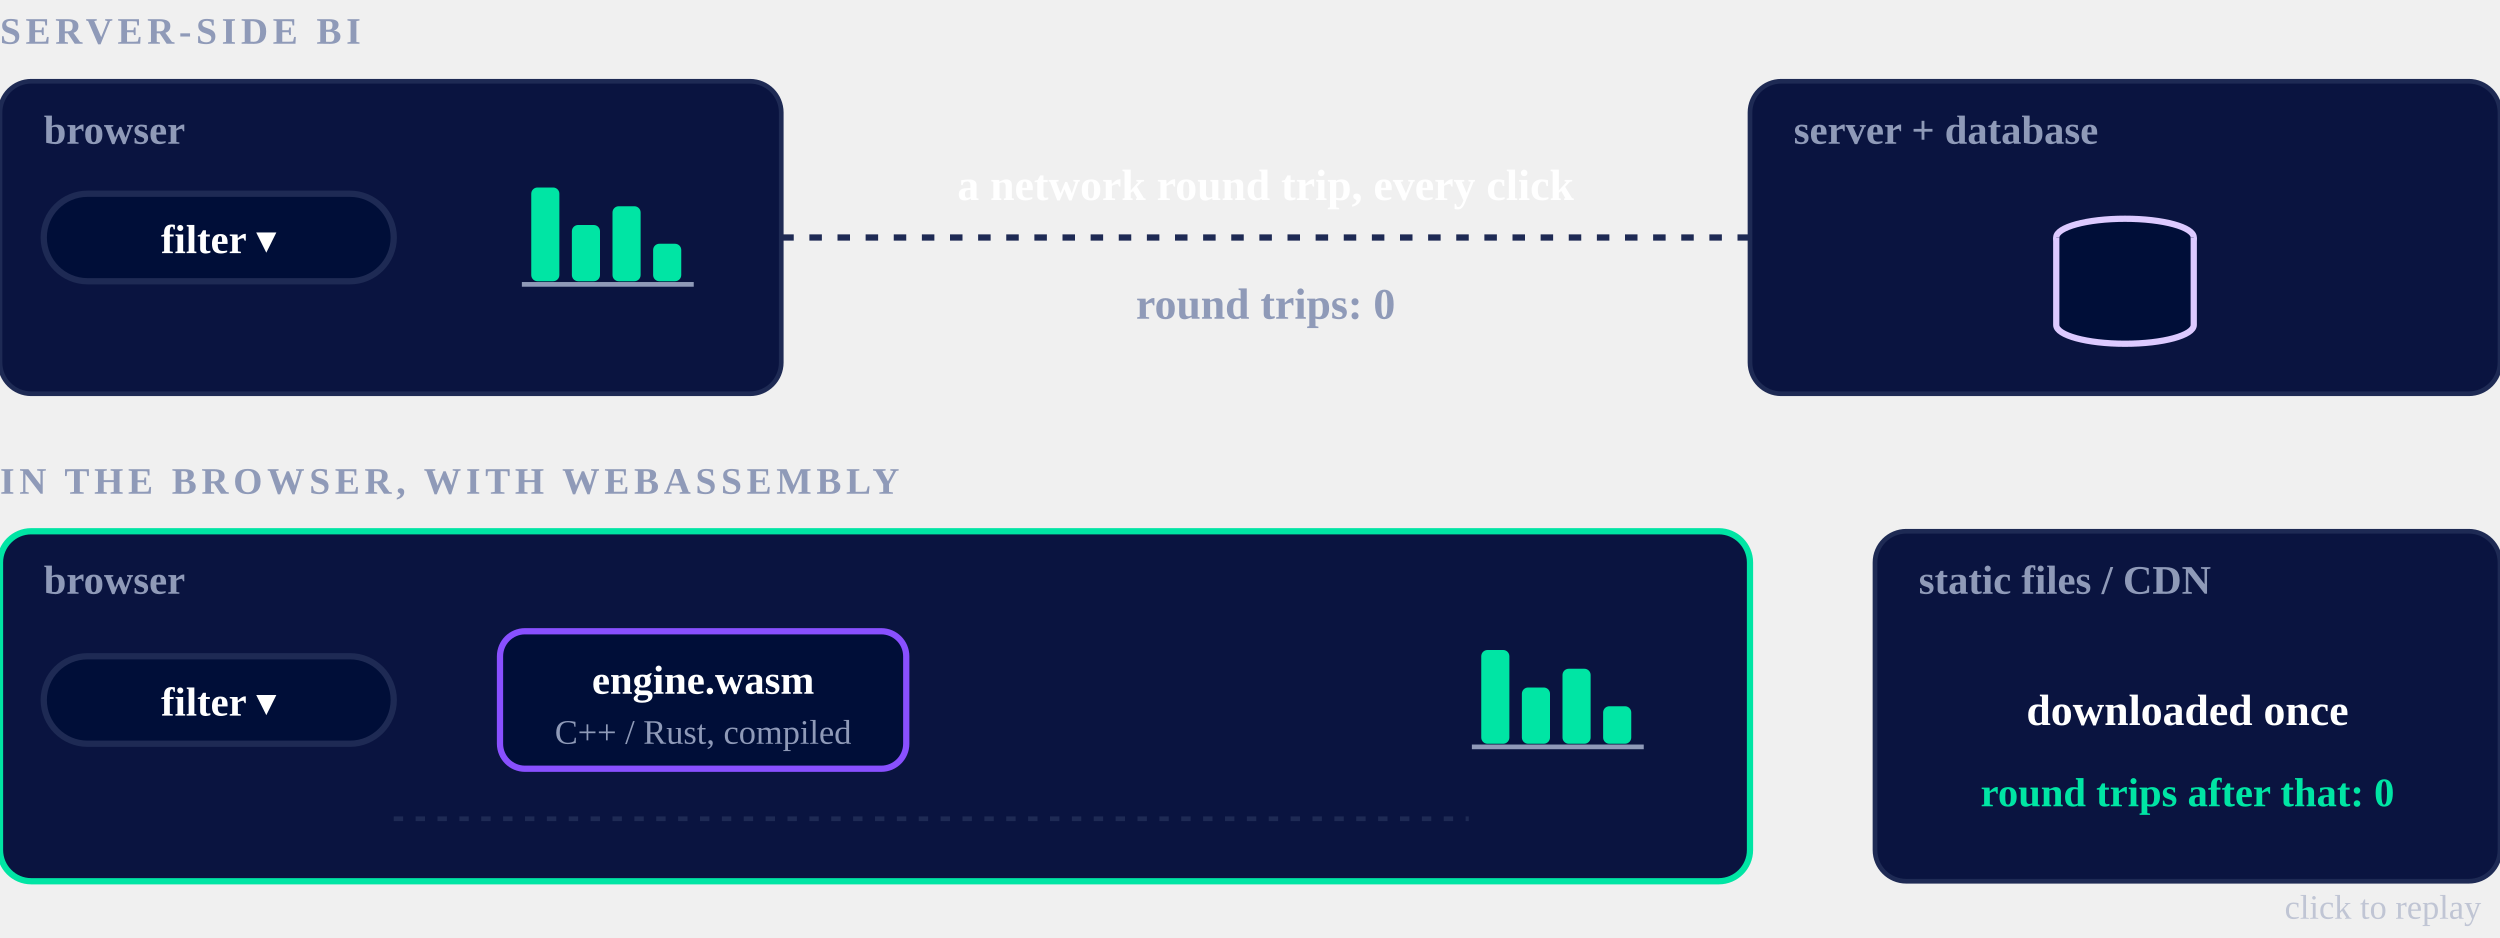
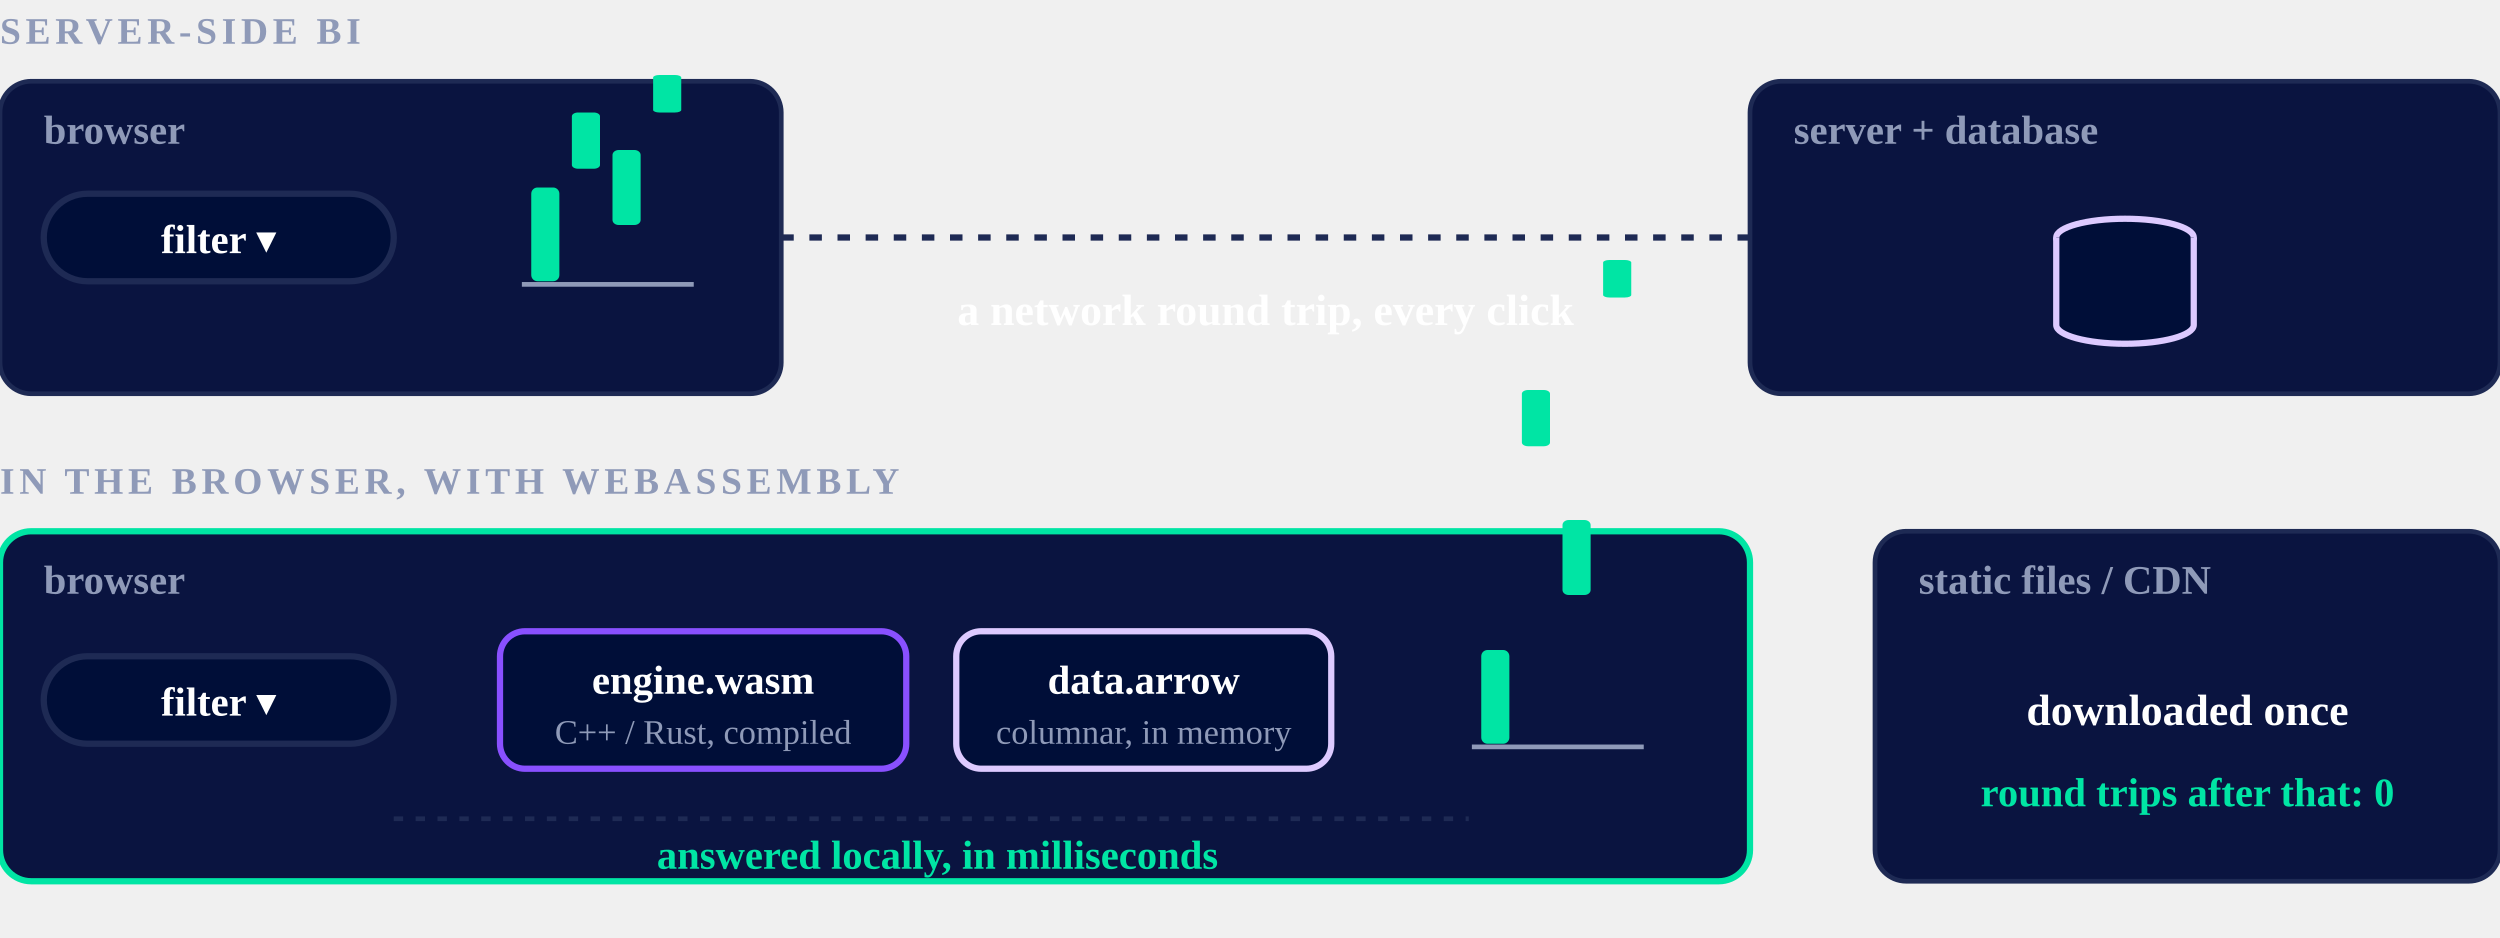
- <svg xmlns="http://www.w3.org/2000/svg" id="wasm" viewBox="0 0 800 300" width="100%" style="display:block; font-family:inherit; cursor:pointer;">
-   <text x="0" y="14" font-size="12" fill="#8F9AB8" text-anchor="start" font-weight="700" letter-spacing="1.5">SERVER-SIDE BI</text>
-   <rect x="0" y="26" width="250" height="100" rx="10" fill="#0a1440" stroke="#1E2A54" stroke-width="1.5" />
-   <text x="14" y="46" font-size="13" fill="#8F9AB8" text-anchor="start" font-weight="600">browser</text>
-   <rect x="14" y="62" width="112" height="28" rx="14" fill="#000E38" stroke="#1E2A54" stroke-width="2">
-     <animate attributeName="stroke" dur="10.0s" begin="0s;wasm.click" repeatCount="indefinite" calcMode="linear" keyTimes="0;0.155;0.16;0.19;0.21;0.355;0.36;0.39;0.41;0.555;0.56;0.59;0.61;0.755;0.76;0.79;0.81;1" values="#1E2A54;#1E2A54;#FFFFFF;#FFFFFF;#1E2A54;#1E2A54;#FFFFFF;#FFFFFF;#1E2A54;#1E2A54;#FFFFFF;#FFFFFF;#1E2A54;#1E2A54;#FFFFFF;#FFFFFF;#1E2A54;#1E2A54" />
-   </rect>
-   <text x="70" y="81" font-size="13" fill="#FFFFFF" text-anchor="middle" font-weight="600">filter ▾</text>
-   <rect x="170" y="60" width="9" height="30" rx="2" fill="#00E5A4">
-     <animate attributeName="height" dur="10.0s" begin="0s;wasm.click" repeatCount="indefinite" calcMode="linear" keyTimes="0;0.29;0.31;0.49;0.51;0.69;0.71;0.89;0.91;0.96;0.99;1" values="30;30;12;12;24;24;16;16;28;28;30;30" />
-     <animate attributeName="y" dur="10.0s" begin="0s;wasm.click" repeatCount="indefinite" calcMode="linear" keyTimes="0;0.29;0.31;0.49;0.51;0.69;0.71;0.89;0.91;0.96;0.99;1" values="60;60;78;78;66;66;74;74;62;62;60;60" />
-   </rect>
-   <rect x="183" y="72" width="9" height="18" rx="2" fill="#00E5A4">
-     <animate attributeName="height" dur="10.0s" begin="0s;wasm.click" repeatCount="indefinite" calcMode="linear" keyTimes="0;0.29;0.31;0.49;0.51;0.69;0.71;0.89;0.91;0.96;0.99;1" values="18;18;30;30;14;14;26;26;20;20;18;18" />
-     <animate attributeName="y" dur="10.0s" begin="0s;wasm.click" repeatCount="indefinite" calcMode="linear" keyTimes="0;0.29;0.31;0.49;0.51;0.69;0.71;0.89;0.91;0.96;0.99;1" values="72;72;60;60;76;76;64;64;70;70;72;72" />
-   </rect>
-   <rect x="196" y="66" width="9" height="24" rx="2" fill="#00E5A4">
-     <animate attributeName="height" dur="10.0s" begin="0s;wasm.click" repeatCount="indefinite" calcMode="linear" keyTimes="0;0.29;0.31;0.49;0.51;0.69;0.71;0.89;0.91;0.96;0.99;1" values="24;24;16;16;30;30;12;12;14;14;24;24" />
-     <animate attributeName="y" dur="10.0s" begin="0s;wasm.click" repeatCount="indefinite" calcMode="linear" keyTimes="0;0.29;0.31;0.49;0.51;0.69;0.71;0.89;0.91;0.96;0.99;1" values="66;66;74;74;60;60;78;78;76;76;66;66" />
-   </rect>
-   <rect x="209" y="78" width="9" height="12" rx="2" fill="#00E5A4">
-     <animate attributeName="height" dur="10.0s" begin="0s;wasm.click" repeatCount="indefinite" calcMode="linear" keyTimes="0;0.29;0.31;0.49;0.51;0.69;0.71;0.89;0.91;0.96;0.99;1" values="12;12;22;22;18;18;30;30;24;24;12;12" />
-     <animate attributeName="y" dur="10.0s" begin="0s;wasm.click" repeatCount="indefinite" calcMode="linear" keyTimes="0;0.29;0.31;0.49;0.51;0.69;0.71;0.89;0.91;0.96;0.99;1" values="78;78;68;68;72;72;60;60;66;66;78;78" />
-   </rect>
-   <line x1="167" y1="91" x2="222" y2="91" stroke="#8F9AB8" stroke-width="1.5" />
-   <rect x="560" y="26" width="240" height="100" rx="10" fill="#0a1440" stroke="#1E2A54" stroke-width="1.5" />
-   <text x="574" y="46" font-size="13" fill="#8F9AB8" text-anchor="start" font-weight="600">server + database</text>
-   <g transform="translate(680,92)">
-     <ellipse cy="-16" rx="22" ry="6" fill="#000E38" stroke="#DDCAFF" stroke-width="2" />
-     <path d="M-22,-16 v28 a22,6 0 0 0 44,0 v-28" fill="#000E38" stroke="#DDCAFF" stroke-width="2" />
+ <svg xmlns="http://www.w3.org/2000/svg" id="wasm" viewBox="0 0 800 300" width="100%" style="display:block; font-family:inherit;">
+   <style>@keyframes wasm-pop { from { opacity: 0; transform: translateY(8px); } to { opacity: 1; transform: none; } } @keyframes wasm-fade { from { opacity: 0; } to { opacity: 1; } } @keyframes wasm-blip { 0% { opacity: 0; } 8% { opacity: 1; } 92% { opacity: 1; } 100% { opacity: 0; } } #wasm .fragment.visible .pop { animation: wasm-pop .45s ease-out both; } #wasm .fragment.visible .fade { animation: wasm-fade .4s ease-out both; } #wasm .blip { opacity: 0; } #wasm .fragment.visible .blip { animation: wasm-blip 1s linear both; } @keyframes wasm-trip { 0% { opacity: 1; transform: translateX(0); } 40% { transform: translateX(298px); } 80% { opacity: 1; transform: translateX(0); } 81%, 100% { opacity: 0; transform: translateX(0); } } @keyframes wasm-wait { 0%, 80% { opacity: 1; } 81%, 100% { opacity: 0; } } @keyframes wasm-local { 0% { opacity: 1; transform: translateX(0); } 22% { opacity: 1; transform: translateX(344px); } 23%, 100% { opacity: 0; transform: translateX(344px); } } @keyframes wasm-pulse { 0%, 12% { stroke: #FFFFFF; } 20%, 100% { stroke: #1E2A54; } } @keyframes wasm-down { 0% { opacity: 1; transform: translateX(0); } 88% { opacity: 1; transform: translateX(-270px); } 100% { opacity: 0; transform: translateX(-270px); } } #wasm .fragment.visible .trip { animation: wasm-trip 3.6s linear .4s infinite both; } #wasm .fragment.visible .wait { animation: wasm-wait 3.6s linear .4s infinite both; } #wasm .fragment.visible .slow-pulse { animation: wasm-pulse 3.6s linear .4s infinite; } #wasm .fragment.visible .local { animation: wasm-local 1.4s linear 2.4s infinite both; } #wasm .fragment.visible .fast-pulse { animation: wasm-pulse 1.4s linear 2.4s infinite; } #wasm .fragment.visible .down { animation: wasm-down 1.6s ease-in-out .3s both; } @keyframes wasm-bar-slow-0 { 0%, 40% { transform: scaleY(1.00); } 42%, 90% { transform: scaleY(0.40); } 92%, 100% { transform: scaleY(1.00); } } #wasm .fragment.visible .bar-slow-0 { animation: wasm-bar-slow-0 7.2s linear 0.4s infinite; } @keyframes wasm-bar-slow-1 { 0%, 40% { transform: scaleY(0.60); } 42%, 90% { transform: scaleY(1.00); } 92%, 100% { transform: scaleY(0.60); } } #wasm .fragment.visible .bar-slow-1 { animation: wasm-bar-slow-1 7.2s linear 0.4s infinite; } @keyframes wasm-bar-slow-2 { 0%, 40% { transform: scaleY(0.80); } 42%, 90% { transform: scaleY(0.53); } 92%, 100% { transform: scaleY(0.80); } } #wasm .fragment.visible .bar-slow-2 { animation: wasm-bar-slow-2 7.2s linear 0.4s infinite; } @keyframes wasm-bar-slow-3 { 0%, 40% { transform: scaleY(0.40); } 42%, 90% { transform: scaleY(0.73); } 92%, 100% { transform: scaleY(0.40); } } #wasm .fragment.visible .bar-slow-3 { animation: wasm-bar-slow-3 7.2s linear 0.4s infinite; } @keyframes wasm-bar-fast-0 { 0%, 11% { transform: scaleY(1.00); } 13%, 61% { transform: scaleY(0.40); } 63%, 100% { transform: scaleY(1.00); } } #wasm .fragment.visible .bar-fast-0 { animation: wasm-bar-fast-0 2.8s linear 2.4s infinite; } @keyframes wasm-bar-fast-1 { 0%, 11% { transform: scaleY(0.60); } 13%, 61% { transform: scaleY(1.00); } 63%, 100% { transform: scaleY(0.60); } } #wasm .fragment.visible .bar-fast-1 { animation: wasm-bar-fast-1 2.8s linear 2.4s infinite; } @keyframes wasm-bar-fast-2 { 0%, 11% { transform: scaleY(0.80); } 13%, 61% { transform: scaleY(0.53); } 63%, 100% { transform: scaleY(0.80); } } #wasm .fragment.visible .bar-fast-2 { animation: wasm-bar-fast-2 2.8s linear 2.4s infinite; } @keyframes wasm-bar-fast-3 { 0%, 11% { transform: scaleY(0.40); } 13%, 61% { transform: scaleY(0.73); } 63%, 100% { transform: scaleY(0.40); } } #wasm .fragment.visible .bar-fast-3 { animation: wasm-bar-fast-3 2.8s linear 2.4s infinite; } #wasm [class^='bar-'] { transform-box: fill-box; transform-origin: bottom; }</style>
+   <g class="fragment" data-fragment-index="1">
+     <text x="0" y="14" font-size="12" fill="#8F9AB8" text-anchor="start" font-weight="700" letter-spacing="1.5">SERVER-SIDE BI</text>
+     <rect x="0" y="26" width="250" height="100" rx="10" fill="#0a1440" stroke="#1E2A54" stroke-width="1.5" />
+     <text x="14" y="46" font-size="13" fill="#8F9AB8" text-anchor="start" font-weight="600">browser</text>
+     <rect class="slow-pulse" x="14" y="62" width="112" height="28" rx="14" fill="#000E38" stroke="#1E2A54" stroke-width="2" />
+     <text x="70" y="81" font-size="13" fill="#FFFFFF" text-anchor="middle" font-weight="600">filter ▾</text>
+     <rect class="bar-slow-0" x="170" y="60" width="9" height="30" rx="2" fill="#00E5A4" style="transform: scaleY(1.00)" />
+     <rect class="bar-slow-1" x="183" y="60" width="9" height="30" rx="2" fill="#00E5A4" style="transform: scaleY(0.60)" />
+     <rect class="bar-slow-2" x="196" y="60" width="9" height="30" rx="2" fill="#00E5A4" style="transform: scaleY(0.80)" />
+     <rect class="bar-slow-3" x="209" y="60" width="9" height="30" rx="2" fill="#00E5A4" style="transform: scaleY(0.40)" />
+     <line x1="167" y1="91" x2="222" y2="91" stroke="#8F9AB8" stroke-width="1.5" />
+     <rect x="560" y="26" width="240" height="100" rx="10" fill="#0a1440" stroke="#1E2A54" stroke-width="1.5" />
+     <text x="574" y="46" font-size="13" fill="#8F9AB8" text-anchor="start" font-weight="600">server + database</text>
+     <g transform="translate(680,92)">
+       <ellipse cy="-16" rx="22" ry="6" fill="#000E38" stroke="#DDCAFF" stroke-width="2" />
+       <path d="M-22,-16 v28 a22,6 0 0 0 44,0 v-28" fill="#000E38" stroke="#DDCAFF" stroke-width="2" />
+     </g>
+     <line x1="250" y1="76" x2="560" y2="76" stroke="#1E2A54" stroke-width="2" stroke-dasharray="4 5" />
+     <circle class="trip" cx="256" cy="76" r="7" fill="#DDCAFF" style="opacity:0" />
+     <g class="wait" style="opacity:0">
+       <text x="132" y="114" font-size="13" fill="#FFC857" text-anchor="middle" font-weight="600">waiting…</text>
+     </g>
+     <text x="405" y="104" font-size="14" fill="#FFFFFF" text-anchor="middle" font-weight="600">a network round trip, every click</text>
  </g>
-   <line x1="250" y1="76" x2="560" y2="76" stroke="#1E2A54" stroke-width="2" stroke-dasharray="4 5" />
-   <circle cx="250" cy="76" r="7" fill="#DDCAFF" opacity="0">
-     <animate attributeName="cx" dur="10.0s" begin="0s;wasm.click" repeatCount="indefinite" calcMode="linear" keyTimes="0;0.16;0.22;0.23;0.29;1" values="256;256;554;554;256;256" />
-     <animate attributeName="opacity" dur="10.0s" begin="0s;wasm.click" repeatCount="indefinite" calcMode="linear" keyTimes="0;0.159;0.16;0.29;0.291;1" values="0;0;1;1;0;0" />
-   </circle>
-   <g opacity="0">
-     <animate attributeName="opacity" dur="10.0s" begin="0s;wasm.click" repeatCount="indefinite" calcMode="linear" keyTimes="0;0.16;0.17;0.27;0.28;1" values="0;0;1;1;0;0" />
-     <text x="132" y="114" font-size="13" fill="#FFC857" text-anchor="middle" font-weight="600">waiting…</text>
+   <g class="fragment" data-fragment-index="2">
+     <text x="0" y="158" font-size="12" fill="#8F9AB8" text-anchor="start" font-weight="700" letter-spacing="1.5">IN THE BROWSER, WITH WEBASSEMBLY</text>
+     <rect x="0" y="170" width="560" height="112" rx="10" fill="#0a1440" stroke="#00E5A4" stroke-width="2" />
+     <text x="14" y="190" font-size="13" fill="#8F9AB8" text-anchor="start" font-weight="600">browser</text>
+     <rect class="fast-pulse" x="14" y="210" width="112" height="28" rx="14" fill="#000E38" stroke="#1E2A54" stroke-width="2" />
+     <text x="70" y="229" font-size="13" fill="#FFFFFF" text-anchor="middle" font-weight="600">filter ▾</text>
+     <rect class="bar-fast-0" x="474" y="208" width="9" height="30" rx="2" fill="#00E5A4" style="transform: scaleY(1.00)" />
+     <rect class="bar-fast-1" x="487" y="208" width="9" height="30" rx="2" fill="#00E5A4" style="transform: scaleY(0.60)" />
+     <rect class="bar-fast-2" x="500" y="208" width="9" height="30" rx="2" fill="#00E5A4" style="transform: scaleY(0.80)" />
+     <rect class="bar-fast-3" x="513" y="208" width="9" height="30" rx="2" fill="#00E5A4" style="transform: scaleY(0.40)" />
+     <line x1="471" y1="239" x2="526" y2="239" stroke="#8F9AB8" stroke-width="1.5" />
+     <rect x="160" y="202" width="130" height="44" rx="8" fill="#000E38" stroke="#8950FF" stroke-width="2" />
+     <text x="225" y="222" font-size="13" fill="#FFFFFF" text-anchor="middle" font-weight="700" style="font-family:var(--marimo-monospace-font, ui-monospace, SFMono-Regular, Menlo, monospace)">engine.wasm</text>
+     <text x="225" y="238" font-size="11" fill="#8F9AB8" text-anchor="middle">C++ / Rust, compiled</text>
+     <g class="pop" style="animation-delay:1.90s">
+       <rect x="306" y="202" width="120" height="44" rx="8" fill="#000E38" stroke="#DDCAFF" stroke-width="2" />
+       <text x="366" y="222" font-size="13" fill="#FFFFFF" text-anchor="middle" font-weight="700" style="font-family:var(--marimo-monospace-font, ui-monospace, SFMono-Regular, Menlo, monospace)">data.arrow</text>
+       <text x="366" y="238" font-size="11" fill="#8F9AB8" text-anchor="middle">columnar, in memory</text>
+     </g>
+     <rect x="600" y="170" width="200" height="112" rx="10" fill="#0a1440" stroke="#1E2A54" stroke-width="1.5" />
+     <text x="614" y="190" font-size="13" fill="#8F9AB8" text-anchor="start" font-weight="600">static files / CDN</text>
+     <text x="700" y="232" font-size="14" fill="#FFFFFF" text-anchor="middle" font-weight="600">downloaded once</text>
+     <rect class="down" x="640" y="254" width="60" height="18" rx="9" fill="#DDCAFF" style="opacity:0" />
+     <line x1="126" y1="262" x2="470" y2="262" stroke="#1E2A54" stroke-width="1.5" stroke-dasharray="3 4" />
+     <circle class="local" cx="126" cy="262" r="6" fill="#00E5A4" style="opacity:0" />
+     <g class="fade" style="animation-delay:2.40s">
+       <text x="300" y="278" font-size="13" fill="#00E5A4" text-anchor="middle" font-weight="600">answered locally, in milliseconds</text>
+       <text x="700" y="258" font-size="13" fill="#00E5A4" text-anchor="middle" font-weight="700">round trips after that: 0</text>
+     </g>
  </g>
-   <circle cx="250" cy="76" r="7" fill="#DDCAFF" opacity="0">
-     <animate attributeName="cx" dur="10.0s" begin="0s;wasm.click" repeatCount="indefinite" calcMode="linear" keyTimes="0;0.36;0.42;0.43;0.49;1" values="256;256;554;554;256;256" />
-     <animate attributeName="opacity" dur="10.0s" begin="0s;wasm.click" repeatCount="indefinite" calcMode="linear" keyTimes="0;0.359;0.36;0.49;0.491;1" values="0;0;1;1;0;0" />
-   </circle>
-   <g opacity="0">
-     <animate attributeName="opacity" dur="10.0s" begin="0s;wasm.click" repeatCount="indefinite" calcMode="linear" keyTimes="0;0.36;0.37;0.47;0.48;1" values="0;0;1;1;0;0" />
-     <text x="132" y="114" font-size="13" fill="#FFC857" text-anchor="middle" font-weight="600">waiting…</text>
-   </g>
-   <circle cx="250" cy="76" r="7" fill="#DDCAFF" opacity="0">
-     <animate attributeName="cx" dur="10.0s" begin="0s;wasm.click" repeatCount="indefinite" calcMode="linear" keyTimes="0;0.56;0.62;0.63;0.69;1" values="256;256;554;554;256;256" />
-     <animate attributeName="opacity" dur="10.0s" begin="0s;wasm.click" repeatCount="indefinite" calcMode="linear" keyTimes="0;0.559;0.56;0.69;0.691;1" values="0;0;1;1;0;0" />
-   </circle>
-   <g opacity="0">
-     <animate attributeName="opacity" dur="10.0s" begin="0s;wasm.click" repeatCount="indefinite" calcMode="linear" keyTimes="0;0.56;0.57;0.67;0.68;1" values="0;0;1;1;0;0" />
-     <text x="132" y="114" font-size="13" fill="#FFC857" text-anchor="middle" font-weight="600">waiting…</text>
-   </g>
-   <circle cx="250" cy="76" r="7" fill="#DDCAFF" opacity="0">
-     <animate attributeName="cx" dur="10.0s" begin="0s;wasm.click" repeatCount="indefinite" calcMode="linear" keyTimes="0;0.76;0.82;0.83;0.89;1" values="256;256;554;554;256;256" />
-     <animate attributeName="opacity" dur="10.0s" begin="0s;wasm.click" repeatCount="indefinite" calcMode="linear" keyTimes="0;0.759;0.76;0.89;0.891;1" values="0;0;1;1;0;0" />
-   </circle>
-   <g opacity="0">
-     <animate attributeName="opacity" dur="10.0s" begin="0s;wasm.click" repeatCount="indefinite" calcMode="linear" keyTimes="0;0.76;0.77;0.87;0.88;1" values="0;0;1;1;0;0" />
-     <text x="132" y="114" font-size="13" fill="#FFC857" text-anchor="middle" font-weight="600">waiting…</text>
-   </g>
-   <text x="405" y="64" font-size="14" fill="#FFFFFF" text-anchor="middle" font-weight="600">a network round trip, every click</text>
-   <g opacity="1">
-     <animate attributeName="opacity" dur="10.0s" begin="0s;wasm.click" repeatCount="indefinite" calcMode="linear" keyTimes="0;0.16;0.161;0.99;1" values="1;1;0;0;1" />
-     <text x="405" y="102" font-size="14" fill="#8F9AB8" text-anchor="middle" font-weight="700">round trips: 0</text>
-   </g>
-   <g opacity="0">
-     <animate attributeName="opacity" dur="10.0s" begin="0s;wasm.click" repeatCount="indefinite" calcMode="linear" keyTimes="0;0.16;0.161;0.36;0.361;1" values="0;0;1;1;0;0" />
-     <text x="405" y="102" font-size="14" fill="#DDCAFF" text-anchor="middle" font-weight="700">round trips: 1</text>
-   </g>
-   <g opacity="0">
-     <animate attributeName="opacity" dur="10.0s" begin="0s;wasm.click" repeatCount="indefinite" calcMode="linear" keyTimes="0;0.36;0.361;0.56;0.561;1" values="0;0;1;1;0;0" />
-     <text x="405" y="102" font-size="14" fill="#DDCAFF" text-anchor="middle" font-weight="700">round trips: 2</text>
-   </g>
-   <g opacity="0">
-     <animate attributeName="opacity" dur="10.0s" begin="0s;wasm.click" repeatCount="indefinite" calcMode="linear" keyTimes="0;0.56;0.561;0.76;0.761;1" values="0;0;1;1;0;0" />
-     <text x="405" y="102" font-size="14" fill="#DDCAFF" text-anchor="middle" font-weight="700">round trips: 3</text>
-   </g>
-   <g opacity="0">
-     <animate attributeName="opacity" dur="10.0s" begin="0s;wasm.click" repeatCount="indefinite" calcMode="linear" keyTimes="0;0.76;0.761;0.96;0.961;1" values="0;0;1;1;0;0" />
-     <text x="405" y="102" font-size="14" fill="#DDCAFF" text-anchor="middle" font-weight="700">round trips: 4</text>
-   </g>
-   <text x="0" y="158" font-size="12" fill="#8F9AB8" text-anchor="start" font-weight="700" letter-spacing="1.5">IN THE BROWSER, WITH WEBASSEMBLY</text>
-   <rect x="0" y="170" width="560" height="112" rx="10" fill="#0a1440" stroke="#00E5A4" stroke-width="2" />
-   <text x="14" y="190" font-size="13" fill="#8F9AB8" text-anchor="start" font-weight="600">browser</text>
-   <rect x="14" y="210" width="112" height="28" rx="14" fill="#000E38" stroke="#1E2A54" stroke-width="2">
-     <animate attributeName="stroke" dur="10.0s" begin="0s;wasm.click" repeatCount="indefinite" calcMode="linear" keyTimes="0;0.155;0.16;0.19;0.21;0.355;0.36;0.39;0.41;0.555;0.56;0.59;0.61;0.755;0.76;0.79;0.81;1" values="#1E2A54;#1E2A54;#FFFFFF;#FFFFFF;#1E2A54;#1E2A54;#FFFFFF;#FFFFFF;#1E2A54;#1E2A54;#FFFFFF;#FFFFFF;#1E2A54;#1E2A54;#FFFFFF;#FFFFFF;#1E2A54;#1E2A54" />
-   </rect>
-   <text x="70" y="229" font-size="13" fill="#FFFFFF" text-anchor="middle" font-weight="600">filter ▾</text>
-   <rect x="474" y="208" width="9" height="30" rx="2" fill="#00E5A4">
-     <animate attributeName="height" dur="10.0s" begin="0s;wasm.click" repeatCount="indefinite" calcMode="linear" keyTimes="0;0.185;0.205;0.385;0.405;0.585;0.605;0.785;0.805;0.96;0.99;1" values="30;30;12;12;24;24;16;16;28;28;30;30" />
-     <animate attributeName="y" dur="10.0s" begin="0s;wasm.click" repeatCount="indefinite" calcMode="linear" keyTimes="0;0.185;0.205;0.385;0.405;0.585;0.605;0.785;0.805;0.96;0.99;1" values="208;208;226;226;214;214;222;222;210;210;208;208" />
-   </rect>
-   <rect x="487" y="220" width="9" height="18" rx="2" fill="#00E5A4">
-     <animate attributeName="height" dur="10.0s" begin="0s;wasm.click" repeatCount="indefinite" calcMode="linear" keyTimes="0;0.185;0.205;0.385;0.405;0.585;0.605;0.785;0.805;0.96;0.99;1" values="18;18;30;30;14;14;26;26;20;20;18;18" />
-     <animate attributeName="y" dur="10.0s" begin="0s;wasm.click" repeatCount="indefinite" calcMode="linear" keyTimes="0;0.185;0.205;0.385;0.405;0.585;0.605;0.785;0.805;0.96;0.99;1" values="220;220;208;208;224;224;212;212;218;218;220;220" />
-   </rect>
-   <rect x="500" y="214" width="9" height="24" rx="2" fill="#00E5A4">
-     <animate attributeName="height" dur="10.0s" begin="0s;wasm.click" repeatCount="indefinite" calcMode="linear" keyTimes="0;0.185;0.205;0.385;0.405;0.585;0.605;0.785;0.805;0.96;0.99;1" values="24;24;16;16;30;30;12;12;14;14;24;24" />
-     <animate attributeName="y" dur="10.0s" begin="0s;wasm.click" repeatCount="indefinite" calcMode="linear" keyTimes="0;0.185;0.205;0.385;0.405;0.585;0.605;0.785;0.805;0.96;0.99;1" values="214;214;222;222;208;208;226;226;224;224;214;214" />
-   </rect>
-   <rect x="513" y="226" width="9" height="12" rx="2" fill="#00E5A4">
-     <animate attributeName="height" dur="10.0s" begin="0s;wasm.click" repeatCount="indefinite" calcMode="linear" keyTimes="0;0.185;0.205;0.385;0.405;0.585;0.605;0.785;0.805;0.96;0.99;1" values="12;12;22;22;18;18;30;30;24;24;12;12" />
-     <animate attributeName="y" dur="10.0s" begin="0s;wasm.click" repeatCount="indefinite" calcMode="linear" keyTimes="0;0.185;0.205;0.385;0.405;0.585;0.605;0.785;0.805;0.96;0.99;1" values="226;226;216;216;220;220;208;208;214;214;226;226" />
-   </rect>
-   <line x1="471" y1="239" x2="526" y2="239" stroke="#8F9AB8" stroke-width="1.5" />
-   <rect x="160" y="202" width="130" height="44" rx="8" fill="#000E38" stroke="#8950FF" stroke-width="2" />
-   <text x="225" y="222" font-size="13" fill="#FFFFFF" text-anchor="middle" font-weight="700" style="font-family:var(--marimo-monospace-font, ui-monospace, SFMono-Regular, Menlo, monospace)">engine.wasm</text>
-   <text x="225" y="238" font-size="11" fill="#8F9AB8" text-anchor="middle">C++ / Rust, compiled</text>
-   <g opacity="0">
-     <animate attributeName="opacity" dur="10.0s" begin="0s;wasm.click" repeatCount="indefinite" calcMode="linear" keyTimes="0;0.12;0.155;0.96;0.995;1" values="0;0;1;1;0;0" />
-     <rect x="306" y="202" width="120" height="44" rx="8" fill="#000E38" stroke="#DDCAFF" stroke-width="2" />
-     <text x="366" y="222" font-size="13" fill="#FFFFFF" text-anchor="middle" font-weight="700" style="font-family:var(--marimo-monospace-font, ui-monospace, SFMono-Regular, Menlo, monospace)">data.arrow</text>
-     <text x="366" y="238" font-size="11" fill="#8F9AB8" text-anchor="middle">columnar, in memory</text>
-   </g>
-   <rect x="600" y="170" width="200" height="112" rx="10" fill="#0a1440" stroke="#1E2A54" stroke-width="1.5" />
-   <text x="614" y="190" font-size="13" fill="#8F9AB8" text-anchor="start" font-weight="600">static files / CDN</text>
-   <text x="700" y="232" font-size="14" fill="#FFFFFF" text-anchor="middle" font-weight="600">downloaded once</text>
-   <g opacity="0">
-     <animate attributeName="opacity" dur="10.0s" begin="0s;wasm.click" repeatCount="indefinite" calcMode="linear" keyTimes="0;0.02;0.025;0.12;0.13;1" values="0;0;1;1;0;0" />
-     <rect x="0" y="254" width="60" height="18" rx="9" fill="#DDCAFF">
-       <animate attributeName="x" dur="10.0s" begin="0s;wasm.click" repeatCount="indefinite" calcMode="linear" keyTimes="0;0.02;0.12;1" values="640;640;370;370" />
-     </rect>
-   </g>
-   <circle cx="126" cy="262" r="6" fill="#00E5A4" opacity="0">
-     <animate attributeName="cx" dur="10.0s" begin="0s;wasm.click" repeatCount="indefinite" calcMode="linear" keyTimes="0;0.16;0.185;1" values="126;126;470;470" />
-     <animate attributeName="opacity" dur="10.0s" begin="0s;wasm.click" repeatCount="indefinite" calcMode="linear" keyTimes="0;0.159;0.16;0.185;0.186;1" values="0;0;1;1;0;0" />
-   </circle>
-   <g opacity="0">
-     <animate attributeName="opacity" dur="10.0s" begin="0s;wasm.click" repeatCount="indefinite" calcMode="linear" keyTimes="0;0.16;0.17;0.26;0.27;1" values="0;0;1;1;0;0" />
-     <text x="300" y="274" font-size="13" fill="#00E5A4" text-anchor="middle" font-weight="600">answered locally, in milliseconds</text>
-   </g>
-   <circle cx="126" cy="262" r="6" fill="#00E5A4" opacity="0">
-     <animate attributeName="cx" dur="10.0s" begin="0s;wasm.click" repeatCount="indefinite" calcMode="linear" keyTimes="0;0.36;0.385;1" values="126;126;470;470" />
-     <animate attributeName="opacity" dur="10.0s" begin="0s;wasm.click" repeatCount="indefinite" calcMode="linear" keyTimes="0;0.359;0.36;0.385;0.386;1" values="0;0;1;1;0;0" />
-   </circle>
-   <g opacity="0">
-     <animate attributeName="opacity" dur="10.0s" begin="0s;wasm.click" repeatCount="indefinite" calcMode="linear" keyTimes="0;0.36;0.37;0.46;0.47;1" values="0;0;1;1;0;0" />
-     <text x="300" y="274" font-size="13" fill="#00E5A4" text-anchor="middle" font-weight="600">answered locally, in milliseconds</text>
-   </g>
-   <circle cx="126" cy="262" r="6" fill="#00E5A4" opacity="0">
-     <animate attributeName="cx" dur="10.0s" begin="0s;wasm.click" repeatCount="indefinite" calcMode="linear" keyTimes="0;0.56;0.585;1" values="126;126;470;470" />
-     <animate attributeName="opacity" dur="10.0s" begin="0s;wasm.click" repeatCount="indefinite" calcMode="linear" keyTimes="0;0.559;0.56;0.585;0.586;1" values="0;0;1;1;0;0" />
-   </circle>
-   <g opacity="0">
-     <animate attributeName="opacity" dur="10.0s" begin="0s;wasm.click" repeatCount="indefinite" calcMode="linear" keyTimes="0;0.56;0.57;0.66;0.67;1" values="0;0;1;1;0;0" />
-     <text x="300" y="274" font-size="13" fill="#00E5A4" text-anchor="middle" font-weight="600">answered locally, in milliseconds</text>
-   </g>
-   <circle cx="126" cy="262" r="6" fill="#00E5A4" opacity="0">
-     <animate attributeName="cx" dur="10.0s" begin="0s;wasm.click" repeatCount="indefinite" calcMode="linear" keyTimes="0;0.76;0.785;1" values="126;126;470;470" />
-     <animate attributeName="opacity" dur="10.0s" begin="0s;wasm.click" repeatCount="indefinite" calcMode="linear" keyTimes="0;0.759;0.76;0.785;0.786;1" values="0;0;1;1;0;0" />
-   </circle>
-   <g opacity="0">
-     <animate attributeName="opacity" dur="10.0s" begin="0s;wasm.click" repeatCount="indefinite" calcMode="linear" keyTimes="0;0.76;0.77;0.86;0.87;1" values="0;0;1;1;0;0" />
-     <text x="300" y="274" font-size="13" fill="#00E5A4" text-anchor="middle" font-weight="600">answered locally, in milliseconds</text>
-   </g>
-   <line x1="126" y1="262" x2="470" y2="262" stroke="#1E2A54" stroke-width="1.5" stroke-dasharray="3 4" />
-   <text x="700" y="258" font-size="13" fill="#00E5A4" text-anchor="middle" font-weight="700">round trips after that: 0</text>
-   <text x="794" y="294" text-anchor="end" font-size="11" fill="#8F9AB8" opacity="0.5">click to replay</text>
</svg>
